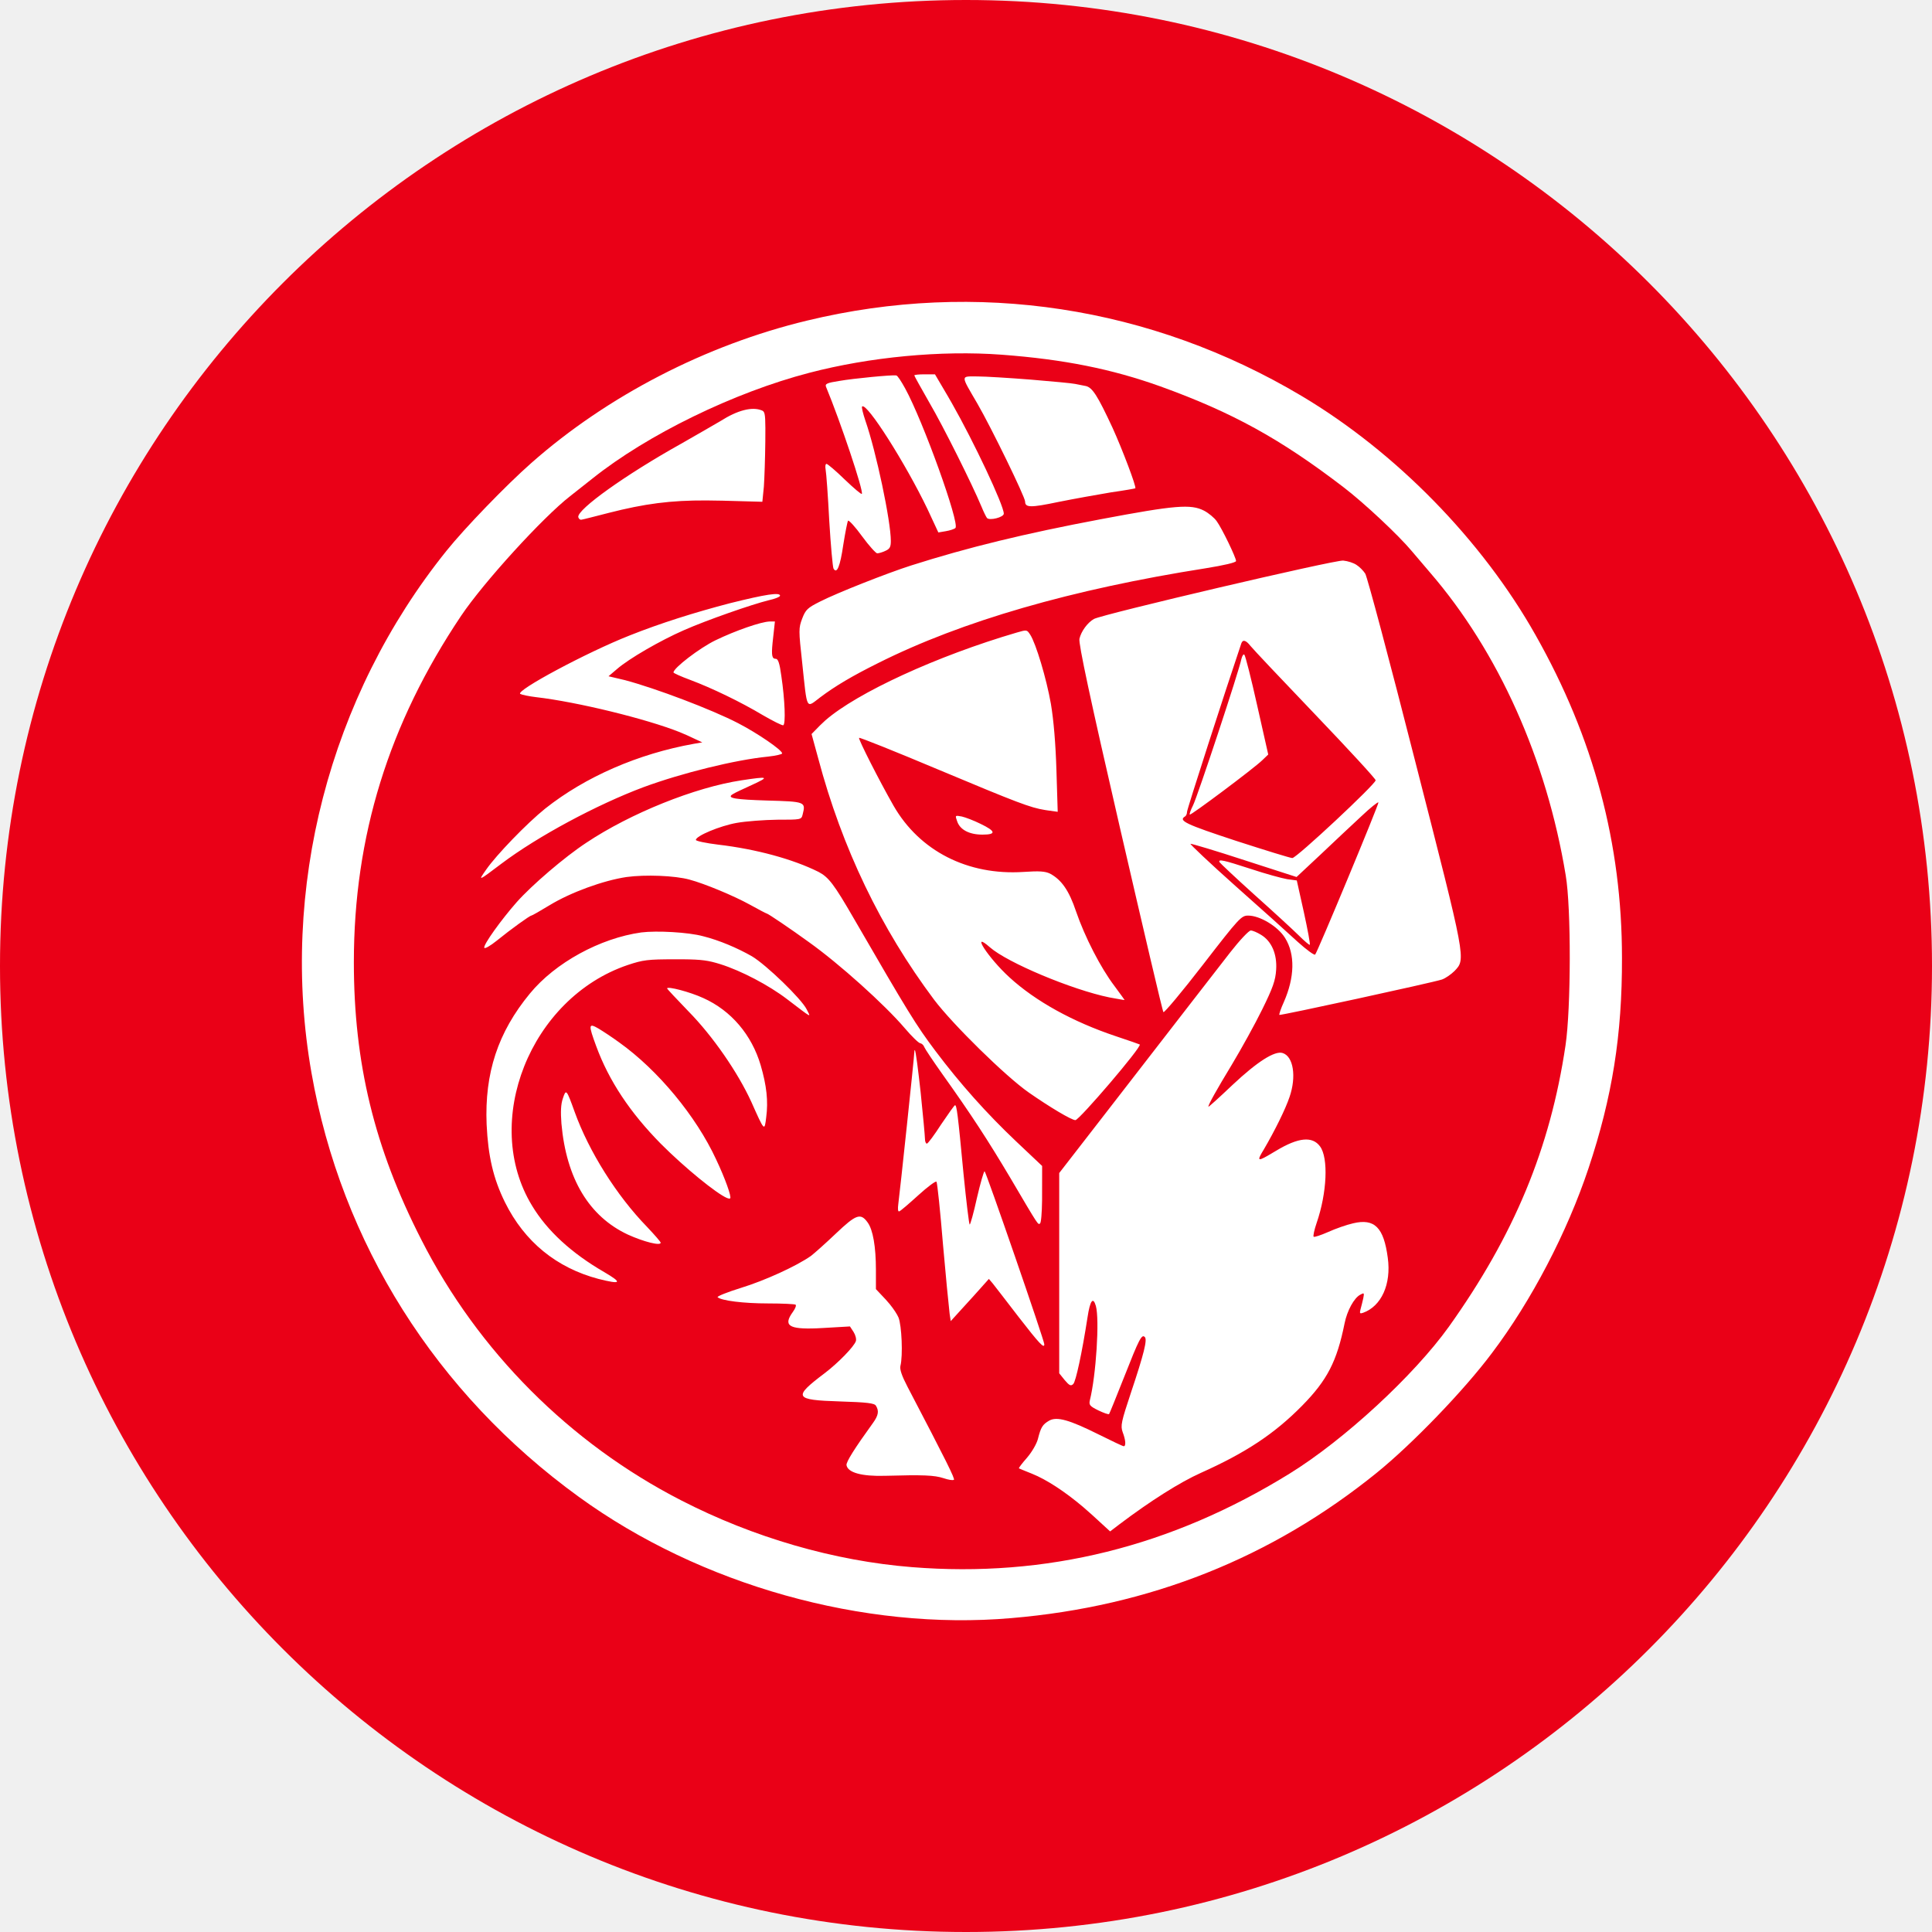
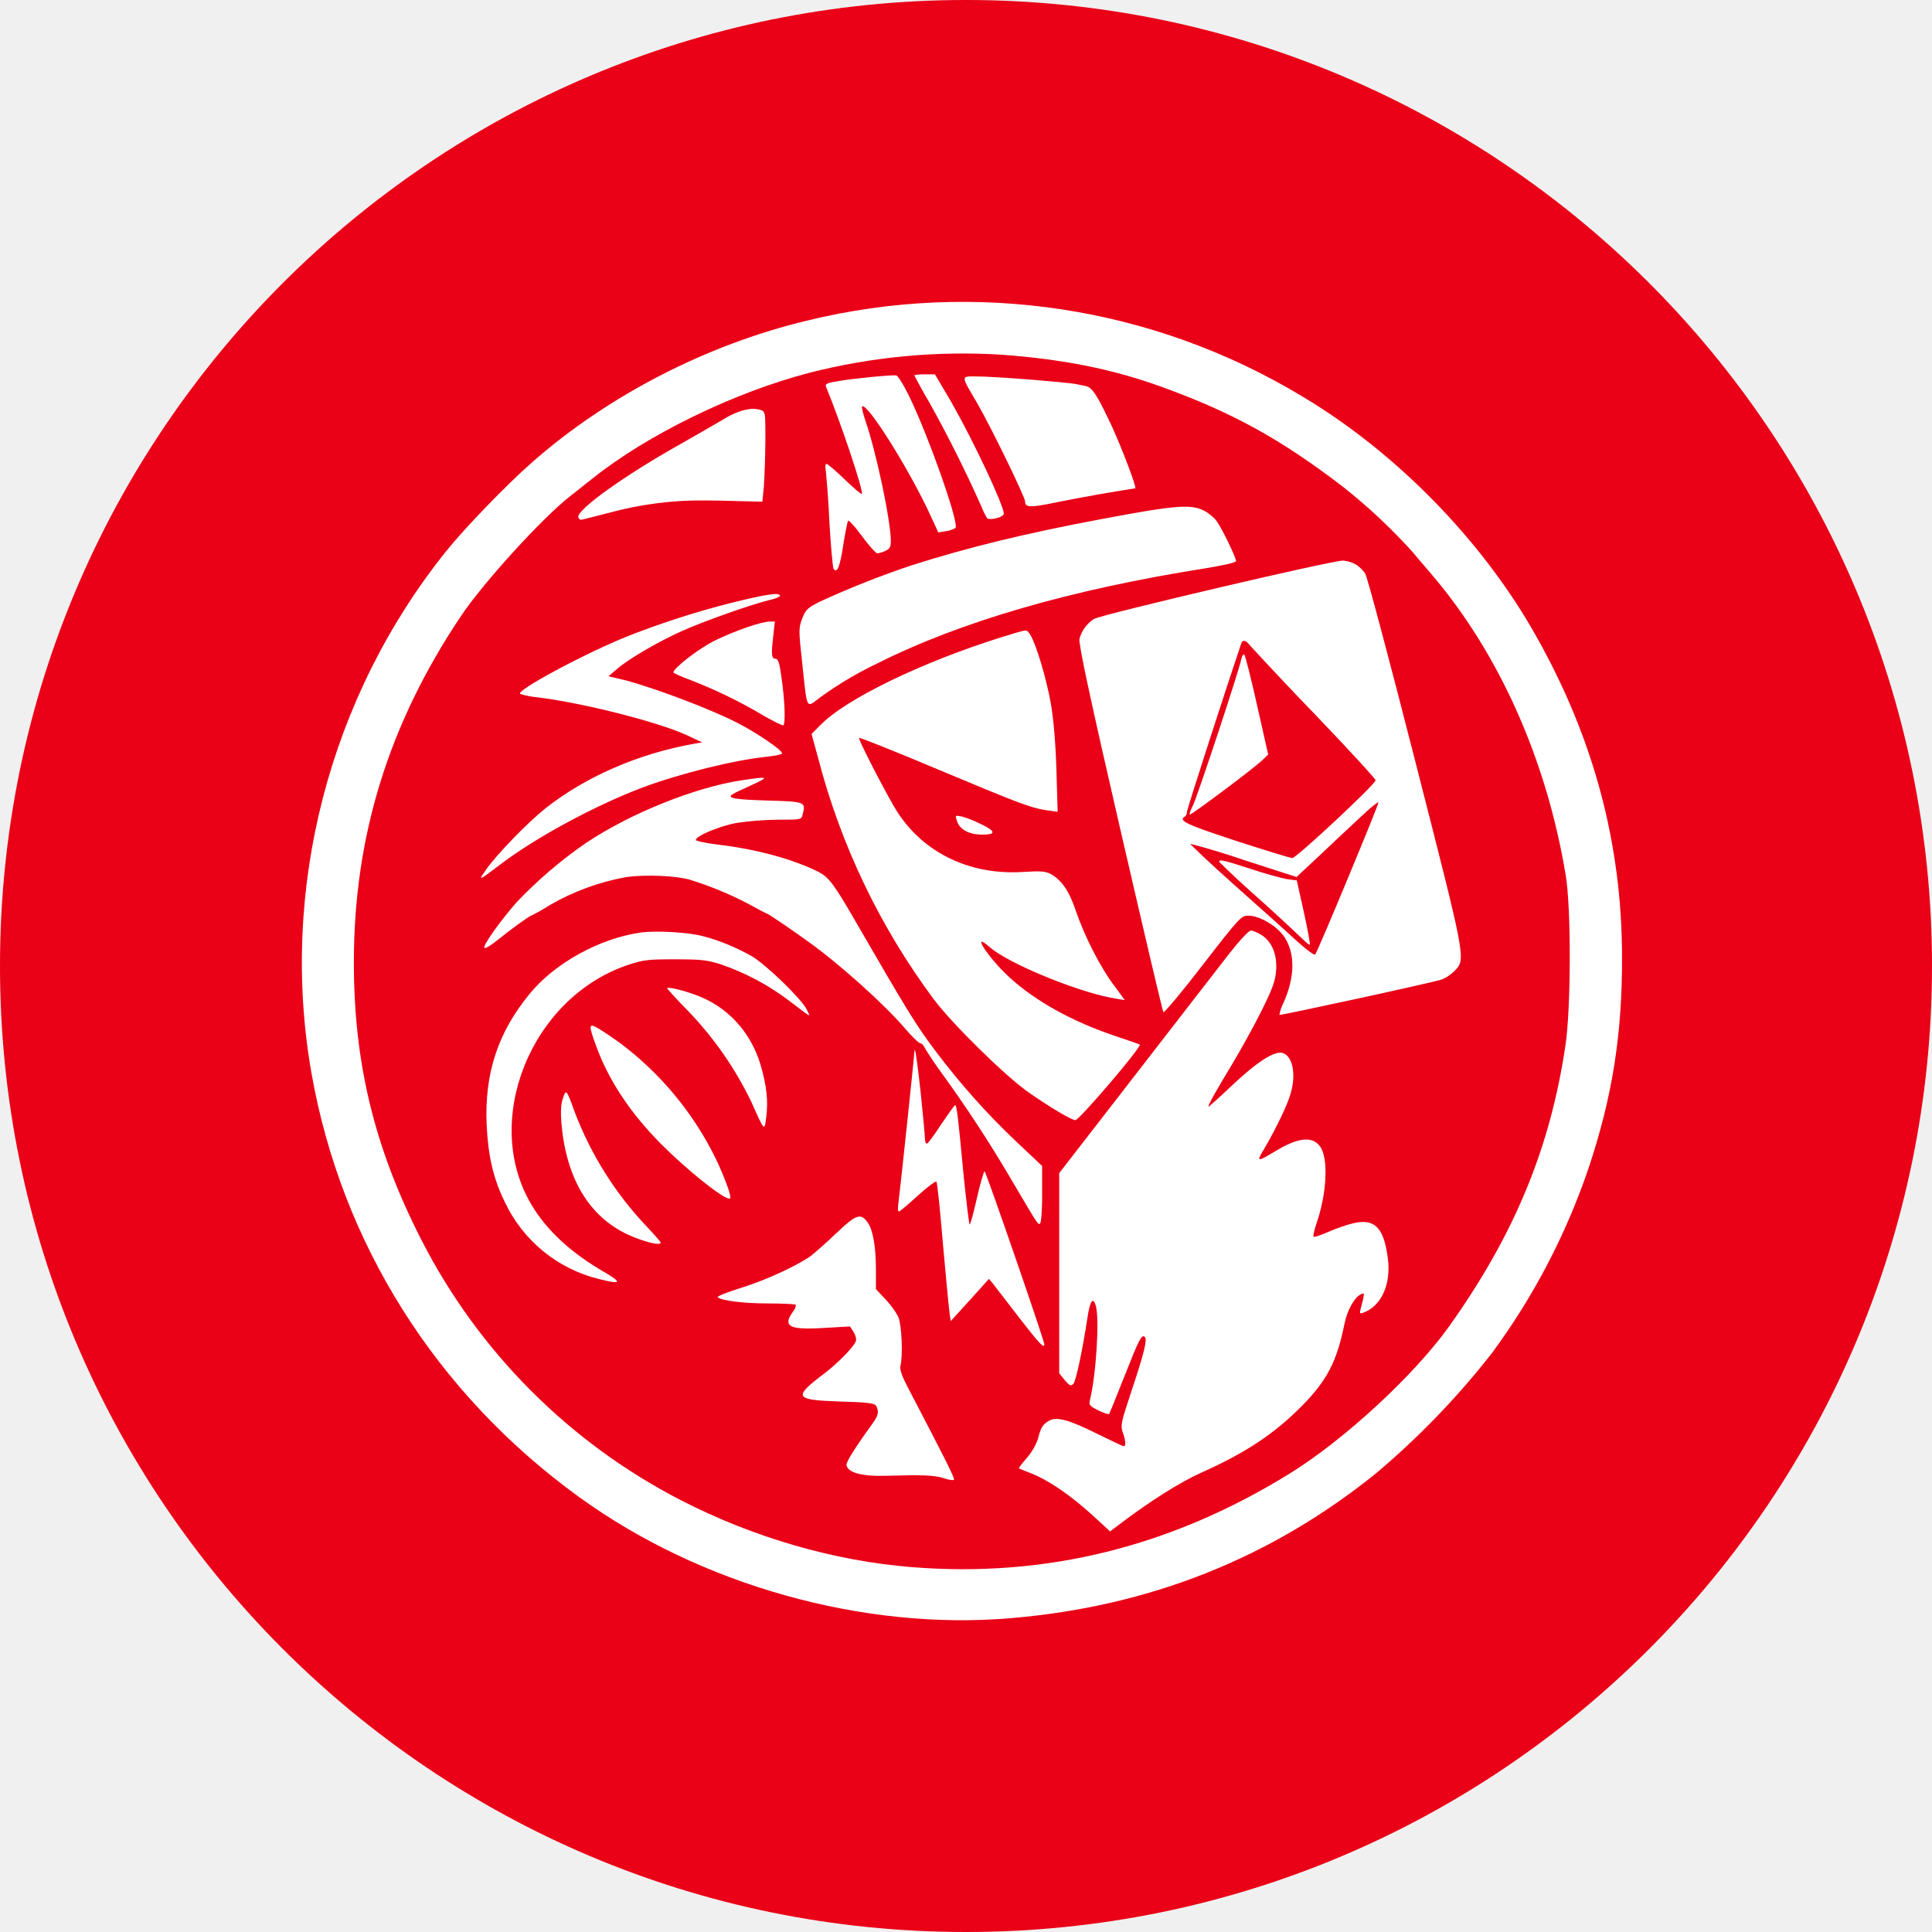
- <svg xmlns="http://www.w3.org/2000/svg" width="32px" height="32px" viewBox="0 0 32 32" version="1.1">
-   <g id="color/klown" stroke="none" stroke-width="1" fill="none" fill-rule="evenodd">
-     <circle id="Combined-Shape" fill="#EA0017" fill-rule="nonzero" cx="16" cy="16" r="16" />
-     <g id="Group" transform="translate(5, 5)" fill="#FFFFFF" fill-rule="nonzero">
-       <path d="M15.717,10.412 C15.748,10.412 15.823,10.444 15.886,10.483 C16.063,10.589 16.154,10.804 16.137,11.062 C16.126,11.238 16.084,11.358 15.907,11.718 C15.787,11.962 15.561,12.371 15.406,12.629 C15.141,13.066 15.014,13.296 15.014,13.331 C15.014,13.342 15.194,13.179 15.413,12.971 C15.826,12.583 16.115,12.399 16.246,12.442 C16.423,12.498 16.475,12.833 16.359,13.169 C16.292,13.37 16.112,13.733 15.932,14.04 C15.828,14.211 15.819,14.244 15.994,14.144 L16.14,14.058 C16.504,13.839 16.737,13.815 16.864,13.988 C17.005,14.178 16.98,14.757 16.807,15.258 C16.768,15.371 16.747,15.473 16.758,15.484 C16.768,15.495 16.878,15.459 16.998,15.406 C17.121,15.35 17.305,15.286 17.411,15.262 C17.767,15.177 17.919,15.329 17.986,15.833 C18.046,16.271 17.88,16.635 17.577,16.744 C17.524,16.762 17.517,16.755 17.534,16.688 C17.548,16.642 17.566,16.561 17.58,16.504 C17.598,16.412 17.594,16.409 17.531,16.444 C17.428,16.497 17.312,16.709 17.27,16.921 C17.143,17.549 16.984,17.859 16.567,18.283 C16.108,18.749 15.632,19.063 14.891,19.395 C14.545,19.55 14.058,19.857 13.539,20.249 L13.539,20.249 L13.387,20.365 L13.087,20.09 L12.937,19.958 C12.636,19.704 12.334,19.506 12.092,19.409 C11.982,19.366 11.884,19.324 11.877,19.321 C11.87,19.314 11.93,19.236 12.011,19.144 C12.092,19.049 12.17,18.915 12.191,18.834 C12.24,18.639 12.268,18.594 12.378,18.53 C12.505,18.459 12.71,18.516 13.197,18.759 C13.412,18.865 13.595,18.954 13.613,18.954 C13.652,18.954 13.645,18.851 13.595,18.721 C13.557,18.615 13.571,18.551 13.733,18.064 C13.948,17.422 14.005,17.189 13.962,17.146 C13.91,17.093 13.867,17.178 13.62,17.806 C13.49,18.135 13.377,18.414 13.37,18.421 C13.359,18.431 13.281,18.403 13.193,18.361 C13.048,18.29 13.034,18.269 13.052,18.191 C13.154,17.782 13.214,16.857 13.151,16.631 C13.105,16.472 13.055,16.539 13.013,16.818 C12.921,17.411 12.819,17.881 12.777,17.923 C12.738,17.962 12.713,17.951 12.635,17.859 L12.635,17.859 L12.544,17.746 L12.544,14.429 L13.327,13.419 L13.488,13.211 C14.741,11.594 15.1,11.128 15.378,10.772 C15.533,10.574 15.685,10.412 15.717,10.412 Z M8.845,15.431 C9.18,15.113 9.254,15.085 9.371,15.248 C9.459,15.368 9.508,15.65 9.508,16.035 L9.508,16.035 L9.508,16.352 L9.671,16.525 L9.737,16.601 C9.802,16.681 9.861,16.771 9.882,16.822 C9.935,16.952 9.957,17.453 9.914,17.623 C9.9,17.679 9.935,17.785 10.031,17.969 C10.684,19.218 10.818,19.49 10.8,19.511 L10.8,19.511 L10.779,19.515 L10.739,19.512 C10.707,19.507 10.668,19.497 10.627,19.483 C10.475,19.434 10.295,19.426 9.657,19.444 C9.272,19.455 9.042,19.391 9.021,19.268 C9.011,19.218 9.155,18.989 9.459,18.569 C9.551,18.442 9.561,18.368 9.508,18.283 C9.484,18.241 9.36,18.226 8.908,18.212 C8.153,18.188 8.128,18.145 8.661,17.743 C8.884,17.573 9.145,17.305 9.176,17.213 C9.187,17.178 9.169,17.111 9.138,17.062 L9.138,17.062 L9.078,16.97 L8.647,16.995 L8.531,17.001 C8.057,17.02 7.971,16.953 8.132,16.73 C8.171,16.677 8.192,16.624 8.178,16.61 C8.167,16.599 7.959,16.589 7.722,16.589 C7.316,16.589 6.949,16.543 6.886,16.486 C6.872,16.472 7.045,16.402 7.274,16.331 C7.666,16.211 8.192,15.971 8.432,15.802 C8.488,15.759 8.675,15.593 8.845,15.431 Z M10.152,12.392 C10.168,12.403 10.207,12.717 10.249,13.095 C10.288,13.472 10.32,13.818 10.32,13.86 C10.32,13.906 10.334,13.942 10.352,13.942 C10.369,13.942 10.475,13.8 10.588,13.624 C10.705,13.451 10.807,13.306 10.818,13.306 C10.846,13.306 10.864,13.44 10.959,14.443 C11.005,14.905 11.051,15.283 11.061,15.283 C11.072,15.283 11.128,15.085 11.181,14.842 C11.238,14.598 11.294,14.4 11.308,14.4 C11.329,14.4 12.3,17.21 12.297,17.266 C12.297,17.344 12.212,17.252 11.873,16.815 C11.668,16.546 11.474,16.299 11.442,16.257 L11.442,16.257 L11.379,16.183 L11.284,16.289 L11.244,16.334 C11.178,16.408 11.068,16.531 10.969,16.638 L10.969,16.638 L10.747,16.882 L10.729,16.762 L10.726,16.733 C10.71,16.601 10.665,16.132 10.62,15.625 C10.574,15.064 10.525,14.591 10.511,14.573 C10.5,14.556 10.366,14.655 10.211,14.796 C10.055,14.937 9.914,15.06 9.893,15.064 C9.872,15.071 9.868,15.022 9.879,14.94 C9.904,14.76 10.144,12.495 10.144,12.427 C10.144,12.399 10.151,12.385 10.161,12.392 Z M5.622,10.444 C5.876,10.412 6.402,10.44 6.646,10.507 C6.914,10.574 7.214,10.702 7.454,10.839 C7.691,10.98 8.273,11.542 8.361,11.718 C8.432,11.859 8.467,11.877 8.04,11.552 C7.736,11.319 7.278,11.079 6.932,10.97 C6.734,10.908 6.623,10.892 6.317,10.889 L6.317,10.889 L6.173,10.889 C5.728,10.889 5.651,10.899 5.396,10.984 C3.783,11.531 2.968,13.582 3.812,14.969 C4.062,15.385 4.465,15.756 5.008,16.07 C5.315,16.25 5.291,16.278 4.913,16.183 C4.218,15.999 3.688,15.569 3.363,14.912 C3.169,14.517 3.085,14.15 3.06,13.624 C3.025,12.773 3.247,12.099 3.776,11.457 C4.196,10.945 4.941,10.539 5.622,10.444 Z M4.323,13.193 C4.376,13.031 4.383,13.042 4.518,13.416 C4.754,14.072 5.213,14.803 5.718,15.322 C5.841,15.452 5.943,15.569 5.943,15.583 C5.943,15.639 5.665,15.569 5.4,15.449 C4.758,15.149 4.38,14.524 4.299,13.61 C4.285,13.419 4.288,13.292 4.323,13.193 Z M7.285,7.924 C7.729,7.857 7.751,7.864 7.461,7.998 C7.316,8.065 7.175,8.129 7.151,8.146 L7.123,8.163 C7.044,8.221 7.19,8.243 7.698,8.259 C8.344,8.277 8.347,8.28 8.294,8.492 C8.273,8.577 8.266,8.577 7.874,8.577 C7.659,8.58 7.355,8.602 7.2,8.63 C6.925,8.679 6.526,8.845 6.526,8.912 C6.526,8.93 6.692,8.965 6.896,8.99 C7.525,9.064 8.135,9.23 8.559,9.442 C8.725,9.53 8.813,9.643 9.145,10.218 C10.038,11.76 10.172,11.979 10.493,12.406 C10.902,12.95 11.344,13.444 11.824,13.899 L11.824,13.899 L12.261,14.312 L12.26,14.885 C12.257,15.093 12.244,15.253 12.226,15.265 C12.191,15.286 12.212,15.322 11.732,14.506 C11.365,13.889 11.093,13.469 10.599,12.777 C10.454,12.572 10.324,12.378 10.309,12.343 C10.299,12.311 10.267,12.283 10.242,12.279 C10.218,12.279 10.101,12.166 9.985,12.029 C9.653,11.64 8.905,10.966 8.396,10.603 C8.104,10.391 7.719,10.13 7.698,10.13 C7.691,10.13 7.567,10.066 7.422,9.985 C7.154,9.837 6.671,9.636 6.42,9.569 C6.176,9.502 5.689,9.484 5.379,9.526 C4.994,9.583 4.454,9.78 4.105,9.992 C3.949,10.087 3.812,10.165 3.801,10.165 C3.776,10.165 3.466,10.387 3.226,10.582 C3.116,10.67 3.028,10.719 3.021,10.698 C3.003,10.649 3.3,10.236 3.558,9.943 C3.805,9.664 4.352,9.194 4.712,8.958 C5.442,8.471 6.512,8.04 7.285,7.924 Z M4.874,12.325 C4.743,11.969 4.747,11.94 4.913,12.036 C4.983,12.078 5.139,12.18 5.255,12.265 C5.898,12.724 6.529,13.486 6.861,14.203 C7.013,14.524 7.119,14.824 7.094,14.849 L7.094,14.849 L7.075,14.853 L7.042,14.843 C6.871,14.772 6.341,14.342 5.943,13.942 C5.439,13.43 5.086,12.904 4.874,12.325 Z M6.049,11.372 C6.049,11.33 6.427,11.429 6.649,11.531 C7.112,11.739 7.451,12.142 7.599,12.643 C7.698,12.982 7.726,13.239 7.691,13.504 C7.662,13.74 7.666,13.748 7.444,13.25 C7.221,12.763 6.808,12.163 6.402,11.75 C6.208,11.549 6.049,11.379 6.049,11.372 Z M11.838,5.478 C12.011,5.428 12.007,5.428 12.064,5.513 C12.159,5.661 12.332,6.237 12.406,6.657 C12.452,6.932 12.484,7.31 12.498,7.761 L12.498,7.761 L12.519,8.446 L12.346,8.422 L12.307,8.416 C12.063,8.376 11.864,8.301 10.542,7.747 C9.829,7.447 9.24,7.211 9.229,7.221 C9.212,7.239 9.565,7.934 9.801,8.347 C10.232,9.096 11.029,9.502 11.951,9.442 C12.215,9.424 12.311,9.431 12.392,9.47 C12.582,9.572 12.706,9.749 12.822,10.094 C12.967,10.518 13.232,11.033 13.458,11.33 C13.553,11.457 13.627,11.563 13.627,11.563 C13.624,11.566 13.511,11.545 13.373,11.52 C12.755,11.393 11.686,10.945 11.397,10.691 C11.065,10.398 11.368,10.867 11.721,11.189 C12.152,11.584 12.773,11.926 13.482,12.163 C13.694,12.233 13.874,12.297 13.878,12.3 C13.917,12.336 12.875,13.553 12.812,13.553 C12.748,13.553 12.388,13.338 12.039,13.095 C11.654,12.826 10.782,11.969 10.472,11.559 C9.589,10.38 8.947,9.046 8.552,7.56 L8.552,7.56 L8.442,7.158 L8.58,7.017 L8.669,6.933 C9.194,6.474 10.522,5.863 11.838,5.478 Z M17.248,4.285 C17.323,4.292 17.421,4.324 17.467,4.356 C17.517,4.387 17.58,4.451 17.612,4.5 C17.644,4.546 18.018,5.951 18.441,7.613 C19.289,10.927 19.281,10.882 19.091,11.083 C19.034,11.139 18.943,11.203 18.883,11.224 C18.72,11.277 16.204,11.824 16.19,11.81 C16.183,11.803 16.214,11.707 16.264,11.598 C16.444,11.189 16.454,10.807 16.285,10.536 C16.168,10.345 15.868,10.165 15.674,10.165 C15.561,10.165 15.526,10.2 14.926,10.977 C14.58,11.425 14.284,11.778 14.27,11.764 C14.255,11.75 13.934,10.373 13.55,8.711 C13.055,6.565 12.861,5.654 12.879,5.58 C12.907,5.457 13.013,5.312 13.119,5.252 C13.271,5.171 17.111,4.271 17.248,4.285 Z M17.831,8.291 C17.824,8.277 17.697,8.379 17.548,8.52 C17.4,8.658 17.097,8.94 16.878,9.149 L16.475,9.526 L15.611,9.247 C15.138,9.092 14.735,8.972 14.718,8.976 C14.704,8.979 15.035,9.293 15.459,9.671 C15.886,10.049 16.348,10.465 16.493,10.599 C16.638,10.73 16.768,10.825 16.783,10.811 C16.821,10.772 17.841,8.319 17.831,8.291 Z M15.717,9.392 C15.96,9.473 16.232,9.547 16.32,9.562 L16.479,9.583 L16.596,10.109 C16.659,10.398 16.705,10.642 16.694,10.649 C16.687,10.656 16.603,10.585 16.511,10.493 C16.415,10.398 16.084,10.094 15.773,9.816 C15.463,9.537 15.205,9.293 15.198,9.279 C15.177,9.226 15.261,9.244 15.717,9.392 Z M7.091,4.991 C7.684,4.843 7.92,4.807 7.92,4.867 C7.92,4.885 7.835,4.92 7.736,4.941 C7.447,5.012 6.702,5.273 6.332,5.436 C5.929,5.612 5.414,5.912 5.22,6.081 L5.22,6.081 L5.079,6.201 L5.202,6.23 L5.354,6.266 C5.858,6.4 6.783,6.749 7.225,6.978 C7.546,7.144 7.955,7.423 7.955,7.479 C7.955,7.493 7.849,7.518 7.719,7.532 C7.179,7.585 6.293,7.804 5.661,8.037 C4.888,8.326 3.907,8.852 3.307,9.304 C2.915,9.6 2.915,9.6 3.053,9.403 C3.219,9.163 3.723,8.64 4.03,8.393 C4.694,7.867 5.566,7.486 6.491,7.32 L6.491,7.32 L6.632,7.296 L6.381,7.179 L6.257,7.126 C5.71,6.908 4.563,6.626 3.879,6.547 C3.762,6.533 3.646,6.509 3.618,6.494 C3.526,6.445 4.722,5.803 5.432,5.524 C5.936,5.323 6.508,5.143 7.091,4.991 Z M15.561,5.654 C15.297,6.434 14.661,8.404 14.661,8.446 C14.661,8.478 14.647,8.513 14.626,8.524 C14.513,8.594 14.644,8.654 15.47,8.926 C15.953,9.082 16.373,9.212 16.405,9.212 C16.475,9.212 17.785,7.987 17.785,7.924 C17.785,7.899 17.333,7.409 16.786,6.837 C16.235,6.261 15.752,5.75 15.713,5.7 C15.639,5.605 15.586,5.587 15.561,5.654 Z M10.853,8.602 C10.818,8.503 10.818,8.503 10.931,8.524 C10.991,8.538 11.132,8.591 11.238,8.644 C11.495,8.767 11.506,8.824 11.273,8.824 C11.054,8.824 10.899,8.743 10.853,8.602 Z M15.611,5.845 C15.628,5.863 15.724,6.24 15.823,6.685 L16.006,7.497 L15.907,7.592 C15.77,7.726 14.721,8.51 14.707,8.492 C14.697,8.485 14.721,8.418 14.76,8.34 C14.831,8.203 15.526,6.103 15.561,5.916 C15.575,5.859 15.597,5.827 15.611,5.845 Z M7.835,5.294 L7.807,5.548 L7.796,5.649 C7.775,5.861 7.788,5.912 7.849,5.912 C7.888,5.912 7.913,5.986 7.941,6.194 C8.001,6.597 8.015,6.996 7.973,7.013 C7.952,7.017 7.804,6.943 7.638,6.847 C7.267,6.625 6.791,6.396 6.431,6.261 C6.279,6.205 6.155,6.149 6.155,6.138 C6.155,6.064 6.589,5.732 6.851,5.605 C7.186,5.443 7.606,5.298 7.747,5.294 L7.747,5.294 L7.835,5.294 Z M13.232,3.6 C14.467,3.367 14.725,3.346 14.944,3.459 C15.018,3.498 15.113,3.576 15.152,3.632 C15.24,3.752 15.473,4.236 15.473,4.292 C15.473,4.317 15.275,4.363 14.972,4.412 C12.752,4.761 10.931,5.287 9.544,5.983 C9.12,6.194 8.838,6.36 8.584,6.551 C8.347,6.731 8.372,6.78 8.287,5.979 C8.227,5.436 8.227,5.404 8.287,5.245 C8.344,5.097 8.375,5.068 8.584,4.963 C8.869,4.818 9.702,4.49 10.091,4.366 C11.033,4.066 11.975,3.837 13.232,3.6 Z M9.808,1.217 L9.844,1.218 C9.865,1.218 9.928,1.317 9.992,1.433 C10.292,1.98 10.899,3.671 10.825,3.745 C10.807,3.763 10.733,3.787 10.666,3.798 L10.666,3.798 L10.542,3.819 L10.422,3.561 L10.362,3.432 C10.002,2.682 9.356,1.66 9.279,1.733 C9.268,1.744 9.293,1.846 9.332,1.963 C9.512,2.478 9.755,3.632 9.755,3.96 C9.755,4.059 9.738,4.091 9.667,4.123 C9.618,4.147 9.554,4.165 9.529,4.165 C9.508,4.165 9.392,4.038 9.279,3.883 C9.166,3.727 9.06,3.611 9.046,3.625 C9.035,3.643 9,3.819 8.968,4.02 C8.915,4.384 8.862,4.511 8.806,4.419 C8.792,4.394 8.76,4.038 8.735,3.625 C8.714,3.215 8.686,2.834 8.675,2.778 C8.665,2.725 8.672,2.683 8.689,2.683 C8.707,2.683 8.845,2.799 8.993,2.944 C9.141,3.085 9.268,3.194 9.275,3.18 C9.304,3.127 8.922,1.987 8.682,1.408 C8.661,1.359 8.696,1.341 8.898,1.31 C9.141,1.267 9.78,1.207 9.844,1.218 Z M6.935,1.973 C7.218,1.793 7.458,1.733 7.616,1.797 C7.664,1.814 7.676,1.846 7.677,2.09 L7.676,2.315 C7.673,2.584 7.662,2.919 7.652,3.06 L7.652,3.06 L7.627,3.311 L6.971,3.293 L6.703,3.289 C6.104,3.286 5.679,3.343 5.086,3.494 C4.863,3.551 4.659,3.604 4.634,3.607 C4.609,3.614 4.585,3.593 4.578,3.565 C4.556,3.438 5.368,2.859 6.279,2.351 C6.551,2.195 6.847,2.026 6.935,1.973 Z M10.486,1.2 L10.698,1.56 L10.767,1.68 C11.127,2.312 11.626,3.369 11.626,3.508 C11.626,3.568 11.389,3.628 11.347,3.579 C11.333,3.561 11.291,3.477 11.255,3.388 C11.1,3.018 10.627,2.068 10.394,1.67 C10.257,1.43 10.144,1.228 10.144,1.218 C10.144,1.207 10.221,1.2 10.313,1.2 L10.486,1.2 Z M11.135,1.235 L11.192,1.235 C11.322,1.235 11.721,1.26 12.078,1.288 C12.431,1.317 12.759,1.348 12.808,1.359 C12.858,1.37 12.935,1.384 12.985,1.394 C13.094,1.419 13.179,1.553 13.426,2.083 C13.588,2.439 13.828,3.071 13.804,3.088 C13.8,3.092 13.62,3.124 13.401,3.155 C13.186,3.191 12.794,3.261 12.53,3.314 C12.071,3.41 11.979,3.41 11.979,3.307 C11.979,3.233 11.421,2.086 11.188,1.684 C10.906,1.2 10.906,1.235 11.192,1.235 Z" id="Combined-Shape" />
-       <path d="M11.785,8.198 C11.873,7.983 11.919,7.754 11.965,7.27 C12.011,6.755 12.095,6.042 12.145,5.745 C12.166,5.594 12.226,5.562 12.226,5.7 C12.226,5.749 12.201,5.943 12.173,6.134 C12.148,6.321 12.099,6.755 12.067,7.094 C12.035,7.433 11.993,7.782 11.975,7.863 C11.93,8.078 11.848,8.258 11.799,8.258 C11.774,8.258 11.771,8.234 11.785,8.198 Z" id="Path" transform="translate(12.00126, 6.935228) scale(-1, 1) rotate(-180) translate(-12.00126, -6.935228) " />
-       <path d="M12.544,11.348 C12.544,11.192 13.038,10.056 13.2,9.841 C13.31,9.689 13.281,9.826 13.154,10.056 C12.988,10.349 12.791,10.783 12.685,11.09 C12.604,11.316 12.544,11.425 12.544,11.348 Z" id="Path" transform="translate(12.90583, 10.57458) scale(-1, 1) rotate(-180) translate(-12.90583, -10.57458) " />
-       <path d="M8.368,0.31 C11.171,-0.368 14.065,0.073 16.56,1.559 C18.12,2.488 19.55,3.949 20.436,5.523 C21.396,7.221 21.865,8.978 21.865,10.863 C21.869,12.144 21.703,13.175 21.311,14.35 C20.958,15.409 20.365,16.546 19.712,17.41 C19.25,18.028 18.392,18.917 17.803,19.394 C16.063,20.802 14.047,21.607 11.75,21.801 C9.304,22.013 6.6,21.254 4.588,19.793 C2.22,18.077 0.653,15.589 0.159,12.769 C-0.374,9.734 0.452,6.539 2.396,4.122 C2.696,3.748 3.381,3.038 3.801,2.668 C5.061,1.556 6.695,0.712 8.368,0.31 Z M11.591,0.875 C10.588,0.8 9.406,0.913 8.404,1.175 C7.158,1.499 5.725,2.198 4.814,2.925 C4.687,3.024 4.521,3.158 4.443,3.218 C3.992,3.568 3.007,4.648 2.636,5.202 C1.436,6.991 0.861,8.855 0.861,10.937 C0.861,12.61 1.2,14.011 1.98,15.536 C2.919,17.382 4.436,18.903 6.279,19.849 C7.479,20.467 8.82,20.855 10.108,20.957 C12.325,21.134 14.4,20.619 16.359,19.408 C17.263,18.85 18.42,17.781 18.999,16.973 C20.079,15.458 20.676,14.022 20.93,12.314 C21.021,11.703 21.025,10.037 20.933,9.497 C20.616,7.574 19.818,5.795 18.685,4.482 C18.576,4.355 18.438,4.192 18.381,4.125 C18.163,3.864 17.587,3.324 17.248,3.066 C16.207,2.269 15.413,1.831 14.22,1.4 C13.412,1.111 12.621,0.952 11.591,0.875 Z" id="Combined-Shape" />
+ <svg xmlns="http://www.w3.org/2000/svg" width="32" height="32" viewBox="0 0 32 32">
+   <g fill="none">
+     <circle fill="#EA0017" cx="16" cy="16" r="16" />
+     <g fill="#FFF">
+       <path d="M20.717 15.412c.031 0 .106.032.17.07.176.107.267.322.25.58-.01.176-.053.296-.23.656-.12.244-.346.653-.5.91-.266.438-.393.668-.393.703 0 .01.18-.152.4-.36.412-.388.701-.572.832-.53.177.057.23.392.113.728-.067.2-.247.564-.427.871-.104.17-.113.204.062.104l.146-.086c.364-.219.597-.243.724-.07.14.19.116.769-.057 1.27-.039.113-.06.215-.05.226.011.01.12-.025.24-.078.124-.056.308-.12.414-.144.356-.085.508.067.575.571.06.438-.106.802-.41.911-.052.018-.06.01-.042-.056.014-.046.032-.127.046-.184.018-.092.014-.095-.05-.06-.102.053-.218.265-.26.477-.127.628-.286.938-.703 1.362-.459.466-.935.78-1.676 1.112-.346.155-.833.462-1.352.854l-.152.116-.3-.275-.15-.132c-.301-.254-.603-.452-.845-.55a5.466 5.466 0 01-.215-.087c-.007-.007.053-.085.134-.177a.96.96 0 00.18-.31c.05-.195.077-.24.187-.304.127-.07.332-.014.819.23.215.105.398.194.416.194.039 0 .032-.103-.018-.233-.038-.106-.024-.17.138-.657.215-.642.272-.875.23-.918-.053-.053-.096.032-.343.66-.13.329-.243.608-.25.615-.011.01-.089-.018-.177-.06-.145-.071-.159-.092-.141-.17.102-.41.162-1.334.099-1.56-.046-.159-.096-.092-.138.187-.092.593-.194 1.063-.236 1.105-.04.039-.064.028-.142-.064l-.091-.113V19.43l.783-1.01.161-.208c1.253-1.617 1.612-2.083 1.89-2.439.155-.198.307-.36.339-.36zm-6.872 5.02c.335-.319.41-.347.526-.184.088.12.137.402.137.787v.317l.163.173.066.076c.065.08.124.17.145.22.053.131.075.632.032.802-.014.056.021.162.117.346.653 1.25.787 1.521.77 1.542l-.022.004-.04-.003a.662.662 0 01-.112-.03c-.152-.048-.332-.056-.97-.038-.385.01-.615-.053-.636-.176-.01-.05.134-.28.438-.7.092-.126.102-.2.05-.285-.025-.042-.149-.057-.6-.07-.756-.025-.78-.068-.248-.47.223-.17.484-.438.515-.53.011-.035-.007-.102-.038-.151l-.06-.092-.43.025-.117.006c-.474.02-.56-.048-.4-.271.04-.053.06-.106.047-.12-.01-.01-.22-.021-.456-.021-.406 0-.773-.046-.836-.103-.014-.014.159-.084.388-.155.392-.12.918-.36 1.158-.53a7.32 7.32 0 00.413-.37zm1.307-3.04c.016.01.055.325.097.703.04.377.071.723.071.765 0 .046.014.082.032.082.017 0 .123-.142.236-.318.117-.173.22-.318.23-.318.028 0 .046.134.14 1.137.047.462.093.84.103.84.01 0 .067-.198.12-.441.057-.244.113-.442.127-.442.021 0 .992 2.81.989 2.866 0 .078-.085-.014-.424-.451-.205-.269-.399-.516-.43-.558l-.064-.074-.095.106-.04.045a23.82 23.82 0 01-.275.304l-.222.244-.018-.12-.003-.03c-.016-.13-.061-.6-.106-1.107-.046-.561-.095-1.034-.11-1.052-.01-.017-.144.082-.3.223-.155.141-.296.264-.317.268-.021.007-.025-.042-.014-.124.025-.18.265-2.445.265-2.513 0-.028.007-.042.017-.035zm-4.53-1.948c.254-.032.78-.004 1.024.063.268.067.568.195.808.332.237.141.819.703.907.88.07.14.106.158-.321-.167a4.072 4.072 0 00-1.108-.582c-.198-.062-.31-.078-.615-.08l-.144-.001c-.445 0-.522.01-.777.095-1.613.547-2.428 2.598-1.584 3.985.25.416.653.787 1.196 1.1.307.18.283.21-.095.114a2.34 2.34 0 01-1.55-1.27c-.194-.396-.278-.763-.303-1.289-.035-.85.187-1.525.716-2.167.42-.512 1.165-.918 1.846-1.013zm-1.299 2.75c.053-.163.06-.152.195.222a5.686 5.686 0 001.2 1.906c.123.13.225.247.225.26 0 .057-.278-.013-.543-.133-.642-.3-1.02-.925-1.101-1.84-.014-.19-.01-.317.024-.416zm2.962-5.27c.444-.067.466-.06.176.074-.145.067-.286.13-.31.148l-.028.017c-.08.058.067.08.575.096.646.018.65.021.596.233-.021.085-.028.085-.42.085a5.181 5.181 0 00-.674.053c-.275.05-.674.215-.674.282 0 .018.166.053.37.078.629.074 1.24.24 1.663.452.166.088.254.2.586.776.893 1.542 1.027 1.761 1.348 2.188.41.544.85 1.038 1.33 1.493l.438.413v.573c-.004.208-.017.368-.035.38-.035.021-.014.057-.494-.759a21.66 21.66 0 00-1.133-1.73 5.602 5.602 0 01-.29-.433c-.01-.032-.042-.06-.067-.064-.024 0-.14-.113-.257-.25-.332-.389-1.08-1.063-1.589-1.426-.292-.212-.677-.473-.698-.473-.007 0-.131-.064-.276-.145a5.766 5.766 0 00-1.002-.416c-.244-.067-.73-.085-1.041-.043a3.913 3.913 0 00-1.274.466 3.145 3.145 0 01-.304.173c-.025 0-.335.222-.575.417-.11.088-.198.137-.205.116-.018-.05.279-.462.537-.755a7.284 7.284 0 011.154-.985c.73-.487 1.8-.918 2.573-1.034zm-2.411 4.401c-.13-.356-.127-.385.039-.29a5.8 5.8 0 01.342.23 5.307 5.307 0 011.606 1.938c.152.321.258.621.233.646l-.019.004-.033-.01c-.17-.07-.7-.5-1.099-.901-.504-.512-.857-1.038-1.069-1.617zm1.175-.953c0-.042.378.057.6.159.463.208.802.61.95 1.112.099.339.127.596.092.861-.029.236-.025.244-.247-.254a5.792 5.792 0 00-1.042-1.5 8.08 8.08 0 01-.353-.378zm5.789-5.894c.173-.05.17-.05.226.035.095.148.268.724.342 1.144.046.275.078.653.092 1.104l.02.685-.172-.024-.039-.006c-.244-.04-.443-.115-1.765-.669-.713-.3-1.302-.536-1.313-.526-.017.018.336.713.572 1.126.43.749 1.228 1.155 2.15 1.095.264-.018.36-.011.44.028.191.102.315.279.431.624.145.424.41.94.636 1.236.095.127.17.233.17.233-.004.003-.117-.018-.255-.043-.618-.127-1.687-.575-1.976-.829-.332-.293-.029.176.324.498.43.395 1.052.737 1.761.974.212.07.392.134.396.137.039.036-1.003 1.253-1.066 1.253-.064 0-.424-.215-.773-.458-.385-.269-1.257-1.126-1.567-1.536a11.573 11.573 0 01-1.92-3.999l-.11-.402.138-.141.089-.084c.525-.46 1.853-1.07 3.169-1.455zm5.41-1.193a.552.552 0 01.22.07.584.584 0 01.144.145c.032.046.406 1.45.83 3.113.847 3.314.84 3.269.649 3.47a.68.68 0 01-.208.14c-.163.054-2.68.6-2.693.587a.738.738 0 01.074-.212c.18-.41.19-.79.02-1.062-.116-.19-.416-.37-.61-.37-.113 0-.148.034-.748.81-.346.45-.642.802-.656.788-.015-.014-.336-1.39-.72-3.053-.495-2.146-.689-3.057-.671-3.13a.569.569 0 01.24-.329c.152-.081 3.992-.981 4.13-.967zm.583 4.006c-.007-.014-.134.088-.283.23-.148.137-.451.42-.67.628l-.403.377-.864-.279a12.745 12.745 0 00-.893-.271c-.014.003.317.317.741.695.427.378.89.794 1.034.928.145.13.275.226.29.212.038-.039 1.058-2.492 1.048-2.52zm-2.114 1.101c.243.081.515.155.603.17l.159.02.117.527c.063.289.109.533.098.54-.007.007-.091-.064-.183-.156a30.44 30.44 0 00-.738-.677 14.18 14.18 0 01-.575-.537c-.021-.053.063-.035.519.113zM12.09 9.991c.593-.148.829-.184.829-.124 0 .018-.085.053-.184.074-.289.071-1.034.332-1.404.495-.403.176-.918.476-1.112.645l-.141.12.123.029.152.036c.504.134 1.43.483 1.87.712.322.166.731.445.731.501 0 .014-.106.039-.236.053-.54.053-1.426.272-2.058.505-.773.29-1.754.815-2.354 1.267-.392.296-.392.296-.254.099.166-.24.67-.763.977-1.01.664-.526 1.536-.907 2.46-1.073l.142-.024-.25-.117-.125-.053c-.547-.218-1.694-.5-2.378-.579a1.274 1.274 0 01-.261-.053c-.092-.049 1.104-.691 1.814-.97a14.298 14.298 0 011.659-.533zm8.47.663c-.264.78-.9 2.75-.9 2.792 0 .032-.014.067-.035.078-.113.07.018.13.844.402.483.156.903.286.935.286.07 0 1.38-1.225 1.38-1.288 0-.025-.452-.515-.999-1.087a64.208 64.208 0 01-1.073-1.137c-.074-.095-.127-.113-.152-.046zm-4.708 2.948c-.035-.1-.035-.1.078-.078.06.014.2.067.307.12.257.123.268.18.035.18-.219 0-.374-.081-.42-.222zm4.758-2.757c.017.018.113.395.212.84l.183.812-.099.095c-.137.134-1.186.918-1.2.9-.01-.007.014-.074.053-.152.07-.137.766-2.237.801-2.424.014-.057.036-.089.05-.071zm-7.776-.55l-.028.253-.011.101c-.021.212-.008.263.053.263.04 0 .064.074.092.282.06.403.074.802.032.82-.021.003-.17-.071-.335-.167a8.036 8.036 0 00-1.207-.586c-.152-.056-.276-.112-.276-.123 0-.074.434-.406.696-.533.335-.162.755-.307.896-.31h.088zM18.232 8.6c1.235-.233 1.493-.254 1.712-.141.074.039.17.117.208.173.088.12.321.604.321.66 0 .025-.198.07-.501.12-2.22.35-4.041.875-5.428 1.57a6.04 6.04 0 00-.96.569c-.237.18-.212.23-.297-.572-.06-.543-.06-.575 0-.734.057-.148.088-.177.297-.282a15.253 15.253 0 011.507-.597c.942-.3 1.884-.53 3.14-.766zm-3.424-2.383h.036c.02 0 .084.1.148.216.3.547.907 2.238.833 2.312a.406.406 0 01-.16.053l-.123.021-.12-.258-.06-.129c-.36-.75-1.006-1.772-1.083-1.699-.01.01.014.113.053.23.18.515.423 1.669.423 1.997 0 .099-.017.13-.088.163a.415.415 0 01-.138.042c-.02 0-.137-.127-.25-.282-.113-.156-.219-.272-.233-.258-.01.018-.046.194-.078.395-.053.364-.106.49-.162.4-.014-.026-.046-.382-.07-.795a15.1 15.1 0 00-.06-.847c-.011-.053-.004-.095.013-.095.018 0 .156.116.304.26.148.142.275.251.282.237.029-.053-.353-1.193-.593-1.772-.02-.049.014-.067.216-.098.243-.043.882-.103.946-.092zm-2.873.756c.283-.18.523-.24.681-.176.048.017.06.05.061.293v.225a16.16 16.16 0 01-.025.745l-.025.25-.656-.017-.268-.004a5.81 5.81 0 00-1.617.205c-.223.057-.427.11-.452.113-.025.007-.05-.014-.056-.042-.022-.127.79-.706 1.7-1.214.273-.156.569-.325.657-.378zm3.55-.773l.213.36.07.12c.359.632.858 1.69.858 1.828 0 .06-.237.12-.279.071a1.209 1.209 0 01-.092-.19 21.7 21.7 0 00-.86-1.72 8.314 8.314 0 01-.251-.451c0-.01.077-.018.169-.018h.173zm.65.035h.057c.13 0 .53.025.886.053.353.029.68.06.73.071l.177.035c.11.025.194.16.441.689.162.356.402.988.378 1.005a30.718 30.718 0 00-1.274.226c-.46.096-.551.096-.551-.007 0-.074-.558-1.22-.79-1.623-.283-.484-.283-.449.003-.449z" />
+       <path d="M16.785 10.672c.088.215.134.445.18.928.046.516.13 1.229.18 1.525.021.152.081.184.081.046 0-.05-.025-.244-.053-.434a31.87 31.87 0 01-.106-.96 11.384 11.384 0 00-.092-.77c-.045-.215-.127-.395-.176-.395-.025 0-.028.025-.014.06zm.759 4.13c0 .155.494 1.291.656 1.507.11.151.081.014-.046-.216a7.12 7.12 0 01-.47-1.034c-.08-.226-.14-.335-.14-.257z" />
+       <path d="M13.368 5.31a10.878 10.878 0 018.192 1.25c1.56.928 2.99 2.389 3.876 3.963.96 1.698 1.43 3.455 1.43 5.34.003 1.281-.163 2.312-.555 3.487a11.234 11.234 0 01-1.599 3.06 13.373 13.373 0 01-1.91 1.984c-1.74 1.408-3.755 2.213-6.052 2.407-2.446.212-5.15-.547-7.162-2.008-2.368-1.716-3.935-4.204-4.43-7.024-.532-3.035.294-6.23 2.238-8.647.3-.374.985-1.084 1.405-1.454 1.26-1.112 2.894-1.956 4.567-2.358zm3.223.565a10.295 10.295 0 00-3.187.3c-1.246.324-2.68 1.023-3.59 1.75l-.37.293c-.452.35-1.437 1.43-1.808 1.984-1.2 1.79-1.775 3.653-1.775 5.735 0 1.673.339 3.074 1.119 4.6a9.932 9.932 0 004.299 4.312c1.2.618 2.541 1.006 3.83 1.108 2.216.177 4.291-.338 6.25-1.549.904-.558 2.061-1.627 2.64-2.435 1.08-1.515 1.677-2.951 1.93-4.66.092-.61.096-2.276.004-2.816-.317-1.923-1.115-3.702-2.248-5.015-.11-.127-.247-.29-.304-.357a9.484 9.484 0 00-1.133-1.059c-1.04-.797-1.835-1.235-3.028-1.666-.808-.289-1.599-.448-2.63-.525z" />
    </g>
  </g>
</svg>
